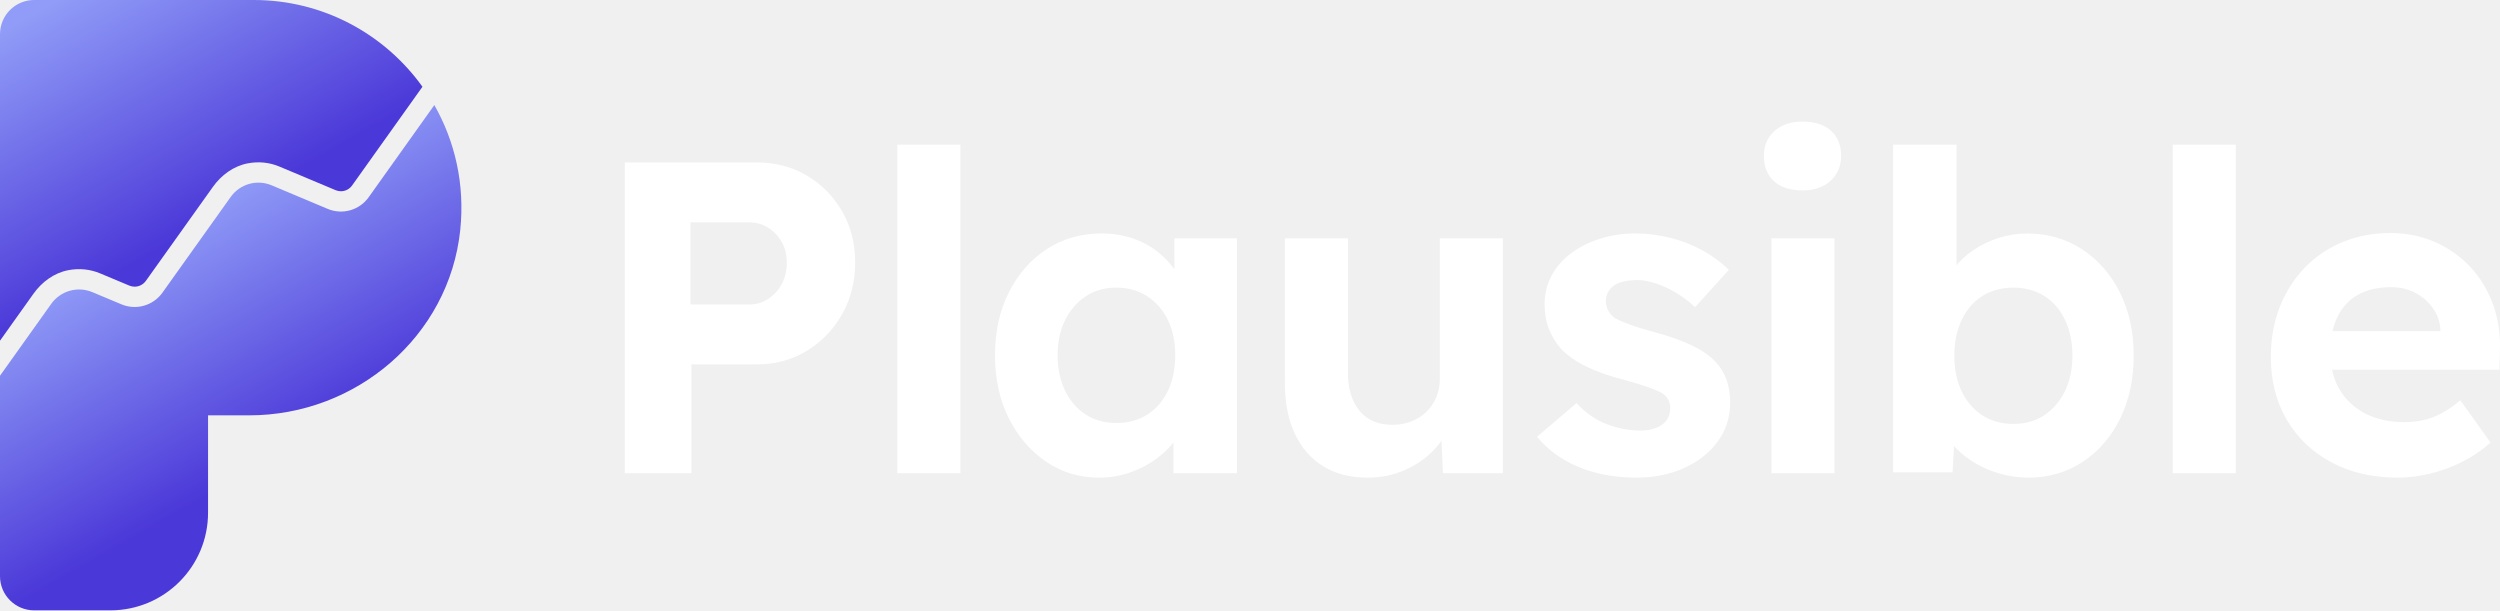
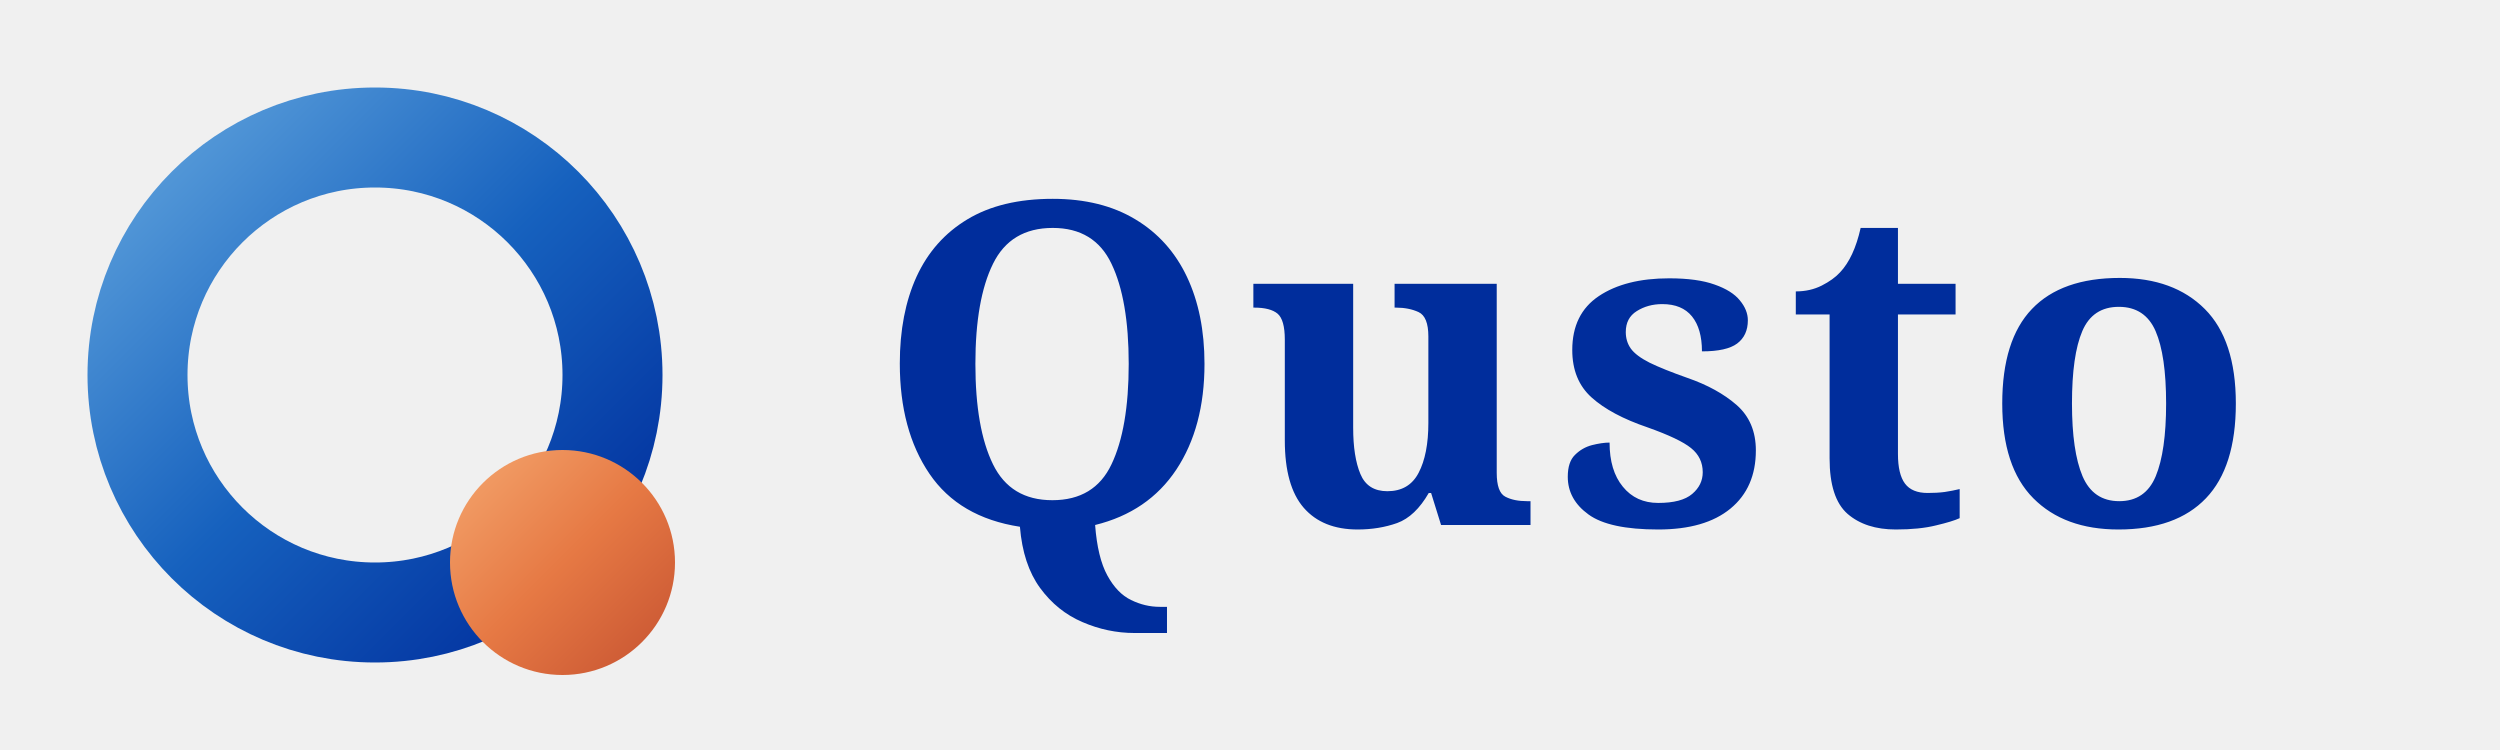
- <svg xmlns="http://www.w3.org/2000/svg" xmlns:xlink="http://www.w3.org/1999/xlink" id="Layer_2" viewBox="0 0 245.763 60">
+ <svg xmlns="http://www.w3.org/2000/svg" width="200" height="60" viewBox="0 0 200 60" fill="none">
  <defs>
-     <style>.cls-1{fill:url(#New_Gradient_Swatch_1);}.cls-1,.cls-2,.cls-3{stroke-width:0px;}.cls-2{fill:url(#New_Gradient_Swatch_1-2);}.cls-3{fill:#fff;}</style>
-     <linearGradient id="New_Gradient_Swatch_1" x1="14.841" y1="22.544" x2="27.473" y2="44.649" gradientUnits="userSpaceOnUse">
-       <stop offset="0" stop-color="#909cf7" />
-       <stop offset="1" stop-color="#4b38d8" />
+     <linearGradient id="blueGradient" x1="0%" y1="0%" x2="100%" y2="100%">
+       <stop offset="0%" style="stop-color:#5B9FDB;stop-opacity:1" />
+       <stop offset="50%" style="stop-color:#1661BE;stop-opacity:1" />
+       <stop offset="100%" style="stop-color:#002D9C;stop-opacity:1" />
    </linearGradient>
-     <linearGradient id="New_Gradient_Swatch_1-2" x1="7.984" y1="-1.358" x2="21.001" y2="21.422" xlink:href="#New_Gradient_Swatch_1" />
+     <linearGradient id="orangeGradient" x1="0%" y1="0%" x2="100%" y2="100%">
+       <stop offset="0%" style="stop-color:#F5A76F;stop-opacity:1" />
+       <stop offset="50%" style="stop-color:#E67944;stop-opacity:1" />
+       <stop offset="100%" style="stop-color:#C55130;stop-opacity:1" />
+     </linearGradient>
  </defs>
-   <g id="Plausible_-_Branding">
-     <g id="Gradient_Logo_-_Purple_Gradient_on_Black">
-       <path id="Wordmark_-_White" class="cls-3" d="M61.419,46.517V15.968h12.962c1.833,0,3.476.429,4.931,1.287,1.454.859,2.611,2.029,3.469,3.513.858,1.484,1.287,3.157,1.287,5.019,0,1.891-.429,3.594-1.287,5.106-.858,1.513-2.015,2.713-3.469,3.6-1.456.888-3.099,1.331-4.931,1.331h-6.415v10.692h-6.546ZM67.877,29.933h5.761c.698,0,1.323-.181,1.877-.546.553-.363.996-.851,1.331-1.462s.502-1.309.502-2.095-.168-1.468-.502-2.051c-.334-.582-.778-1.047-1.331-1.397-.553-.349-1.179-.524-1.877-.524h-5.761v8.074ZM88.214,46.517V14.223h6.197v32.294h-6.197ZM108.026,46.953c-1.92,0-3.651-.524-5.193-1.571-1.542-1.047-2.765-2.473-3.666-4.277-.902-1.804-1.353-3.869-1.353-6.197,0-2.327.459-4.393,1.376-6.197.916-1.804,2.16-3.214,3.731-4.233,1.571-1.018,3.36-1.527,5.368-1.527,1.135,0,2.174.168,3.121.502.945.335,1.774.793,2.487,1.374.713.582,1.317,1.251,1.812,2.007.494.757.844,1.571,1.047,2.444l-1.309-.218v-5.63h6.154v23.086h-6.241v-5.543l1.397-.131c-.233.815-.611,1.586-1.135,2.313-.523.727-1.171,1.374-1.941,1.942-.772.567-1.637,1.018-2.597,1.353-.96.334-1.979.502-3.055.502ZM109.728,41.585c1.164,0,2.182-.276,3.055-.829.873-.553,1.549-1.331,2.029-2.335.48-1.004.72-2.175.72-3.513,0-1.309-.24-2.458-.72-3.447-.481-.989-1.157-1.768-2.029-2.335-.873-.568-1.891-.851-3.055-.851-1.135,0-2.131.284-2.989.851-.858.567-1.534,1.346-2.029,2.335-.495.989-.741,2.138-.741,3.447,0,1.339.247,2.51.741,3.513.495,1.004,1.171,1.782,2.029,2.335.858.553,1.855.829,2.989.829ZM134.429,46.953c-1.687,0-3.135-.371-4.343-1.113s-2.138-1.804-2.792-3.186c-.655-1.382-.982-3.048-.982-4.997v-14.227h6.197v13.223c0,1.047.174,1.957.524,2.728.349.771.844,1.36,1.484,1.768.64.407,1.425.611,2.356.611.669,0,1.287-.109,1.855-.327s1.062-.531,1.484-.938c.421-.407.748-.887.982-1.44.232-.552.349-1.149.349-1.789v-13.834h6.197v23.086h-5.891l-.218-4.757,1.135-.524c-.349,1.077-.932,2.051-1.746,2.924-.814.873-1.788,1.557-2.924,2.051-1.135.494-2.356.742-3.666.742ZM160.875,46.953c-2.154,0-4.066-.357-5.739-1.069-1.673-.713-3.019-1.695-4.036-2.946l3.883-3.317c.873.96,1.861,1.651,2.968,2.073,1.105.422,2.21.633,3.317.633.436,0,.836-.051,1.2-.153.364-.102.677-.247.938-.436.262-.189.459-.421.589-.698.131-.276.196-.574.196-.895,0-.64-.254-1.148-.785-1.484-.287-.181-.742-.371-1.353-.589-.611-.218-1.396-.458-2.356-.72-1.484-.378-2.743-.821-3.775-1.331-1.033-.508-1.855-1.083-2.466-1.724-.523-.611-.924-1.272-1.2-1.985-.277-.713-.414-1.506-.414-2.379,0-1.047.233-2.0.698-2.858.465-.858,1.113-1.593,1.942-2.204s1.782-1.083,2.858-1.418c1.076-.334,2.211-.502,3.404-.502,1.193,0,2.356.146,3.491.436,1.135.291,2.189.706,3.164,1.244.974.539,1.825,1.171,2.553,1.898l-3.316,3.666c-.524-.495-1.113-.945-1.767-1.353-.655-.407-1.331-.727-2.029-.96-.698-.233-1.324-.349-1.877-.349-.495,0-.938.044-1.331.131-.392.087-.72.226-.982.415-.262.19-.459.414-.589.676s-.196.553-.196.873c0,.32.08.626.24.916.159.291.385.539.676.742.32.175.792.378,1.418.611.626.233,1.477.495,2.553.785,1.397.379,2.581.801,3.557,1.266.974.466,1.752,1.004,2.334,1.615.495.524.858,1.121,1.091,1.789.232.67.349,1.412.349,2.226,0,1.426-.4,2.692-1.2,3.797-.801,1.106-1.899,1.979-3.295,2.618-1.397.64-2.968.96-4.714.96ZM177.196,18.718c-1.193,0-2.124-.298-2.793-.895-.67-.596-1.004-1.433-1.004-2.51,0-.989.342-1.796,1.026-2.422.683-.625,1.607-.938,2.771-.938,1.193,0,2.124.299,2.793.895.669.597,1.004,1.419,1.004,2.466,0,.989-.342,1.804-1.026,2.444-.683.64-1.608.96-2.771.96ZM174.142,46.517v-23.086h6.197v23.086h-6.197ZM199.41,46.953c-1.019,0-2.007-.146-2.969-.436-.96-.291-1.833-.691-2.618-1.2-.785-.508-1.439-1.091-1.964-1.745-.523-.655-.858-1.331-1.004-2.029l1.397-.524-.305,5.411h-5.848V14.223h6.241v14.619l-1.222-.48c.174-.698.508-1.375,1.004-2.029.495-.654,1.119-1.236,1.877-1.745.756-.509,1.585-.909,2.487-1.2.902-.29,1.833-.436,2.793-.436,2.007,0,3.804.517,5.39,1.549,1.586,1.033,2.829,2.452,3.731,4.255.902,1.804,1.353,3.87,1.353,6.197,0,2.328-.445,4.393-1.331,6.197-.888,1.804-2.116,3.222-3.688,4.255-1.571,1.033-3.346,1.549-5.324,1.549ZM197.925,41.673c1.163,0,2.175-.284,3.033-.851.858-.568,1.534-1.353,2.029-2.357.494-1.004.741-2.174.741-3.513,0-1.309-.24-2.473-.72-3.491-.48-1.018-1.156-1.804-2.029-2.357-.873-.552-1.892-.829-3.055-.829-1.164,0-2.182.277-3.055.829-.872.553-1.549,1.339-2.029,2.357-.48,1.018-.72,2.182-.72,3.491,0,1.339.24,2.509.72,3.513.48,1.004,1.157,1.789,2.029,2.357.873.567,1.891.851,3.055.851ZM213.592,46.517V14.223h6.197v32.294h-6.197ZM235.717,46.953c-2.503,0-4.691-.509-6.568-1.528-1.877-1.018-3.332-2.415-4.365-4.189-1.033-1.774-1.549-3.811-1.549-6.11,0-1.804.291-3.448.873-4.931.582-1.484,1.396-2.771,2.444-3.862,1.048-1.091,2.291-1.934,3.731-2.531,1.44-.596,3.004-.895,4.691-.895,1.571,0,3.026.291,4.365.873,1.337.582,2.494,1.389,3.47,2.422.974,1.033,1.724,2.255,2.247,3.666.524,1.412.757,2.931.698,4.56l-.043,1.92h-18.547l-1.004-3.797h14.445l-.698.785v-.96c-.059-.785-.313-1.491-.764-2.117-.451-.625-1.025-1.12-1.724-1.484-.698-.363-1.484-.545-2.356-.545-1.281,0-2.365.247-3.252.742-.888.495-1.564,1.222-2.029,2.182-.466.96-.699,2.124-.699,3.491,0,1.396.298,2.604.895,3.622.596,1.019,1.44,1.811,2.531,2.379,1.091.567,2.379.851,3.862.851,1.018,0,1.949-.159,2.793-.48.844-.32,1.746-.873,2.706-1.658l2.968,4.146c-.844.757-1.775,1.389-2.793,1.898-1.018.509-2.066.895-3.142,1.157-1.077.262-2.138.393-3.186.393Z" />
-       <g id="Symbol_-_Purple_Gradient">
-         <path class="cls-1" d="M45.246,22.603c-1.091,10.456-10.233,18.227-20.745,18.227h-4.048v9.57c0,5.302-4.298,9.6-9.6,9.6H3.36c-1.856,0-3.36-1.504-3.36-3.36v-19.703l5.038-7.069c.912-1.279,2.588-1.757,4.037-1.15l2.866,1.2c1.444.605,3.115.129,4.025-1.146l6.717-9.417c.907-1.272,2.574-1.745,4.014-1.14l5.52,2.32c1.443.607,3.114.132,4.022-1.143l6.459-9.063c2.025,3.56,3.015,7.789,2.547,12.271Z" />
-         <path class="cls-2" d="M3.292,28.873c.823-1.155,2.021-2.043,3.414-2.311,1.086-.209,2.157-.099,3.147.316l2.865,1.2c.165.069.339.104.516.104.437,0,.849-.212,1.103-.568l6.594-9.245c.823-1.154,2.02-2.041,3.412-2.308,1.082-.208,2.146-.099,3.128.314l5.52,2.32c.167.07.342.106.521.106.435,0,.846-.211,1.098-.565l6.919-9.708C37.827,3.364,31.78,0,24.945,0H3.36C1.504,0,0,1.504 0,3.36v30.132l3.292-4.619Z" />
-       </g>
-     </g>
-   </g>
+   <circle cx="30" cy="30" r="19" stroke="url(#blueGradient)" stroke-width="8" fill="none" />
+   <circle cx="45" cy="45" r="9" fill="url(#orangeGradient)" />
+   <text x="70" y="42" font-family="'Arbutus Slab', Georgia, serif" font-size="36" fill="#002d9c" font-weight="600" letter-spacing="1">Qusto</text>
</svg>
